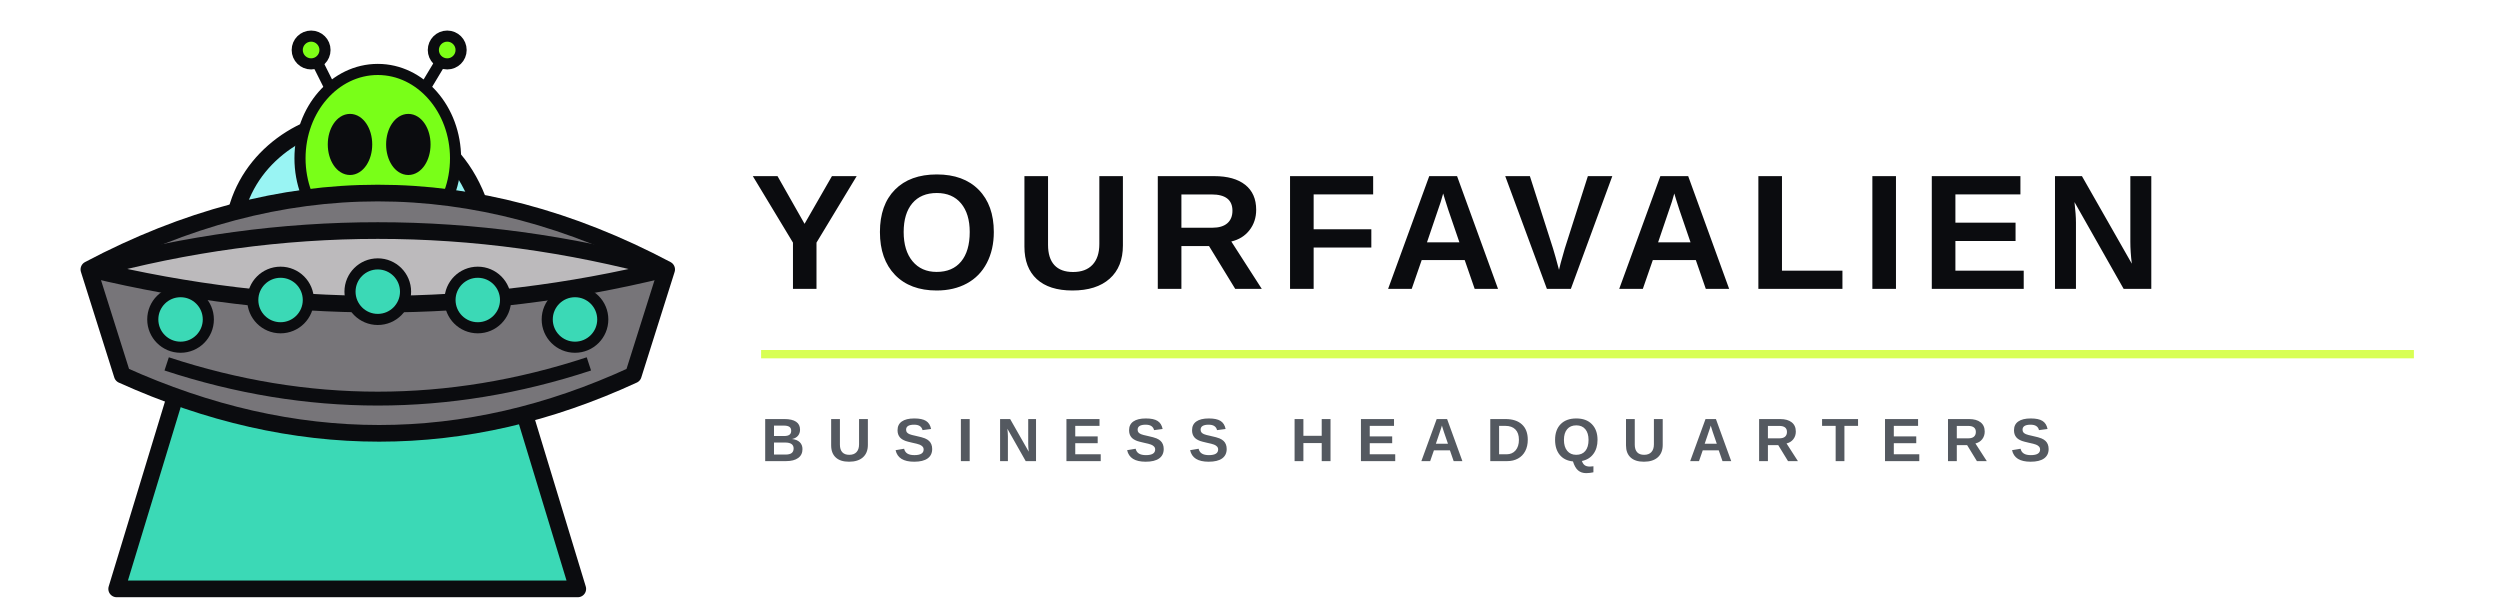
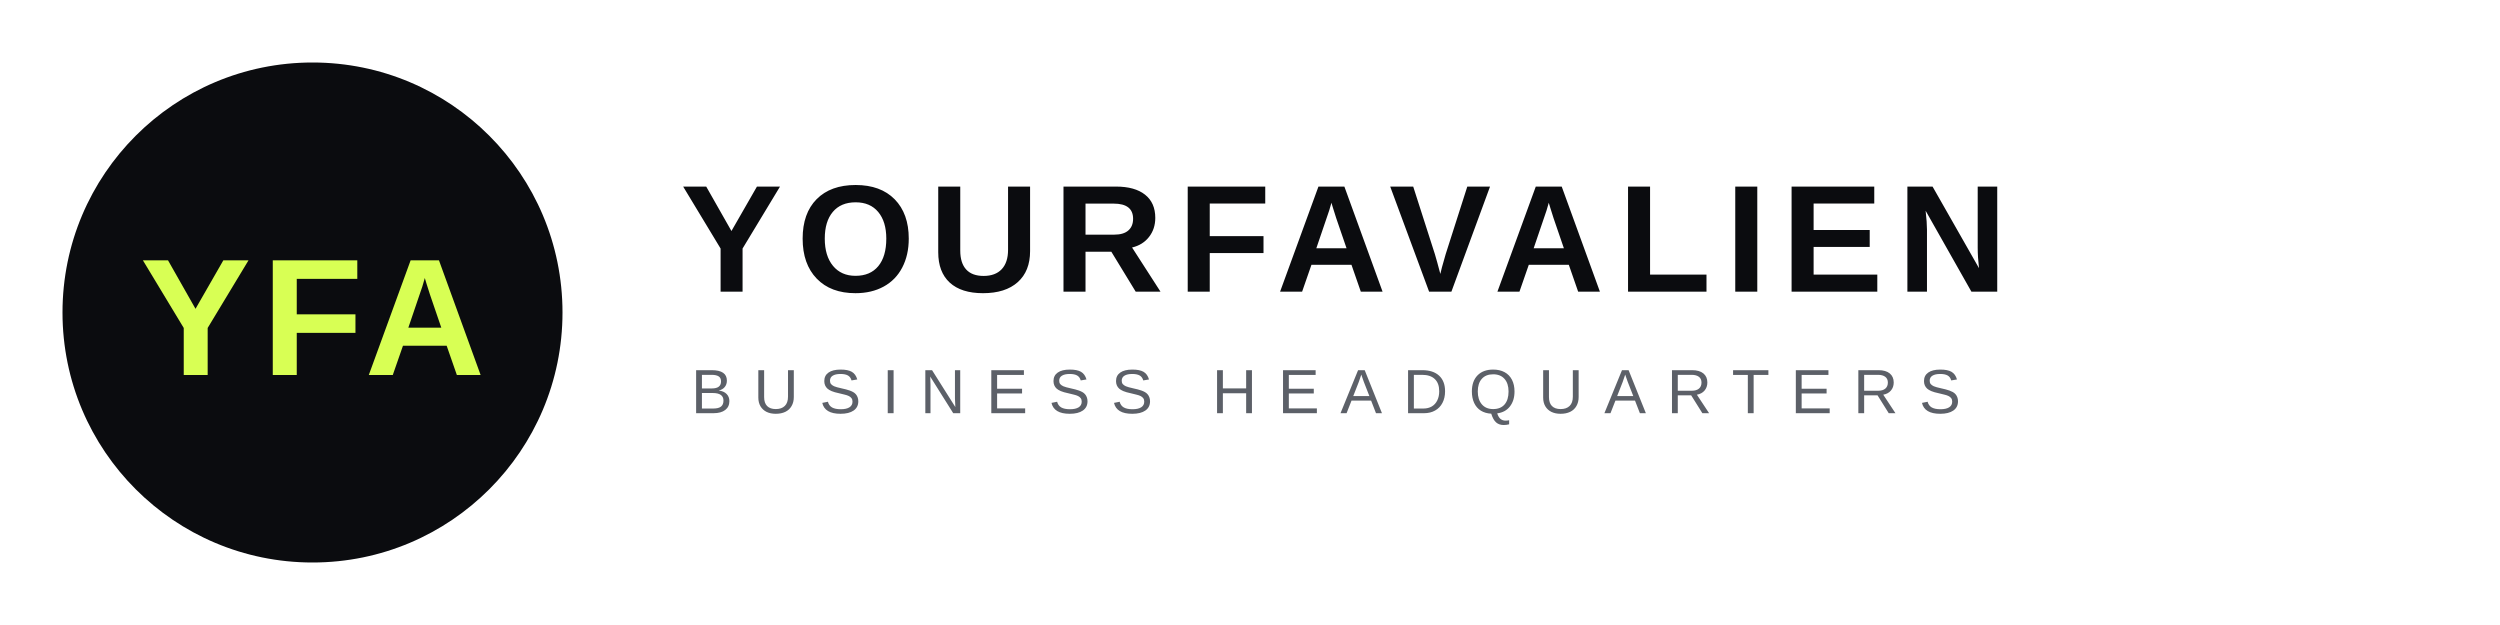
- <svg xmlns="http://www.w3.org/2000/svg" viewBox="0 0 900 220" role="img" aria-labelledby="title desc">
-   <g transform="translate(8 5)" stroke="#0b0c0f" stroke-width="6" stroke-linejoin="round">
-     <path d="M62 115 34 207h166l-28-92z" fill="#3bd9b6" />
-     <path d="M76 77c5-45 78-60 91 0z" fill="#99f4f3" />
-     <g stroke-width="4">
-       <path d="M115 35 105 15M140 35l12-20" fill="none" />
-       <circle cx="104" cy="13" r="5" fill="#7dff17" />
-       <circle cx="153" cy="13" r="5" fill="#7dff17" />
-       <ellipse cx="128" cy="52" rx="28" ry="32" fill="#79ff18" />
-       <ellipse cx="118" cy="47" rx="6" ry="9" fill="#0b0c0f" />
-       <ellipse cx="139" cy="47" rx="6" ry="9" fill="#0b0c0f" />
-       <path d="M120 64q8 8 16 0" fill="none" stroke-linecap="round" />
-       <path d="M106 72 87 87M150 72l19 15" fill="none" stroke="#79ff18" stroke-width="12" stroke-linecap="round" />
-     </g>
-     <path d="M24 92q104-55 208 0l-12 38q-91 42-184 0z" fill="#777579" />
-     <path d="M25 92q103-28 206 0-102 25-206 0z" fill="#bcbabc" />
-     <path d="M52 126q76 25 152 0" fill="none" stroke="#0b0c0f" stroke-width="5" />
-     <g fill="#3bd9b6" stroke-width="4">
-       <circle cx="57" cy="110" r="10" />
-       <circle cx="93" cy="103" r="10" />
-       <circle cx="128" cy="100" r="10" />
-       <circle cx="164" cy="103" r="10" />
-       <circle cx="199" cy="110" r="10" />
-     </g>
-   </g>
-   <g font-family="Arial, Helvetica, sans-serif">
-     <text x="270" y="104" fill="#0b0c0f" font-size="59" font-weight="800" letter-spacing="5">YOURFAVALIEN</text>
-     <rect x="274" y="126" width="595" height="3" fill="#d8ff54" />
-     <text x="274" y="166" fill="#545960" font-size="22" font-weight="600" letter-spacing="8">BUSINESS HEADQUARTERS</text>
-   </g>
+ <svg xmlns="http://www.w3.org/2000/svg" viewBox="0 0 720 180" role="img" aria-labelledby="title desc">
+   <rect width="720" height="180" fill="none" />
+   <rect x="18" y="18" width="144" height="144" rx="72" fill="#0b0c0f" />
+   <text x="90" y="108" fill="#d8ff54" text-anchor="middle" font-family="Arial, Helvetica, sans-serif" font-size="48" font-weight="700" letter-spacing="3">YFA</text>
+   <text x="196" y="84" fill="#0b0c0f" font-family="Arial, Helvetica, sans-serif" font-size="44" font-weight="700" letter-spacing="4">YOURFAVALIEN</text>
+   <text x="199" y="119" fill="#5c6068" font-family="Arial, Helvetica, sans-serif" font-size="18" font-weight="500" letter-spacing="6">BUSINESS HEADQUARTERS</text>
</svg>
